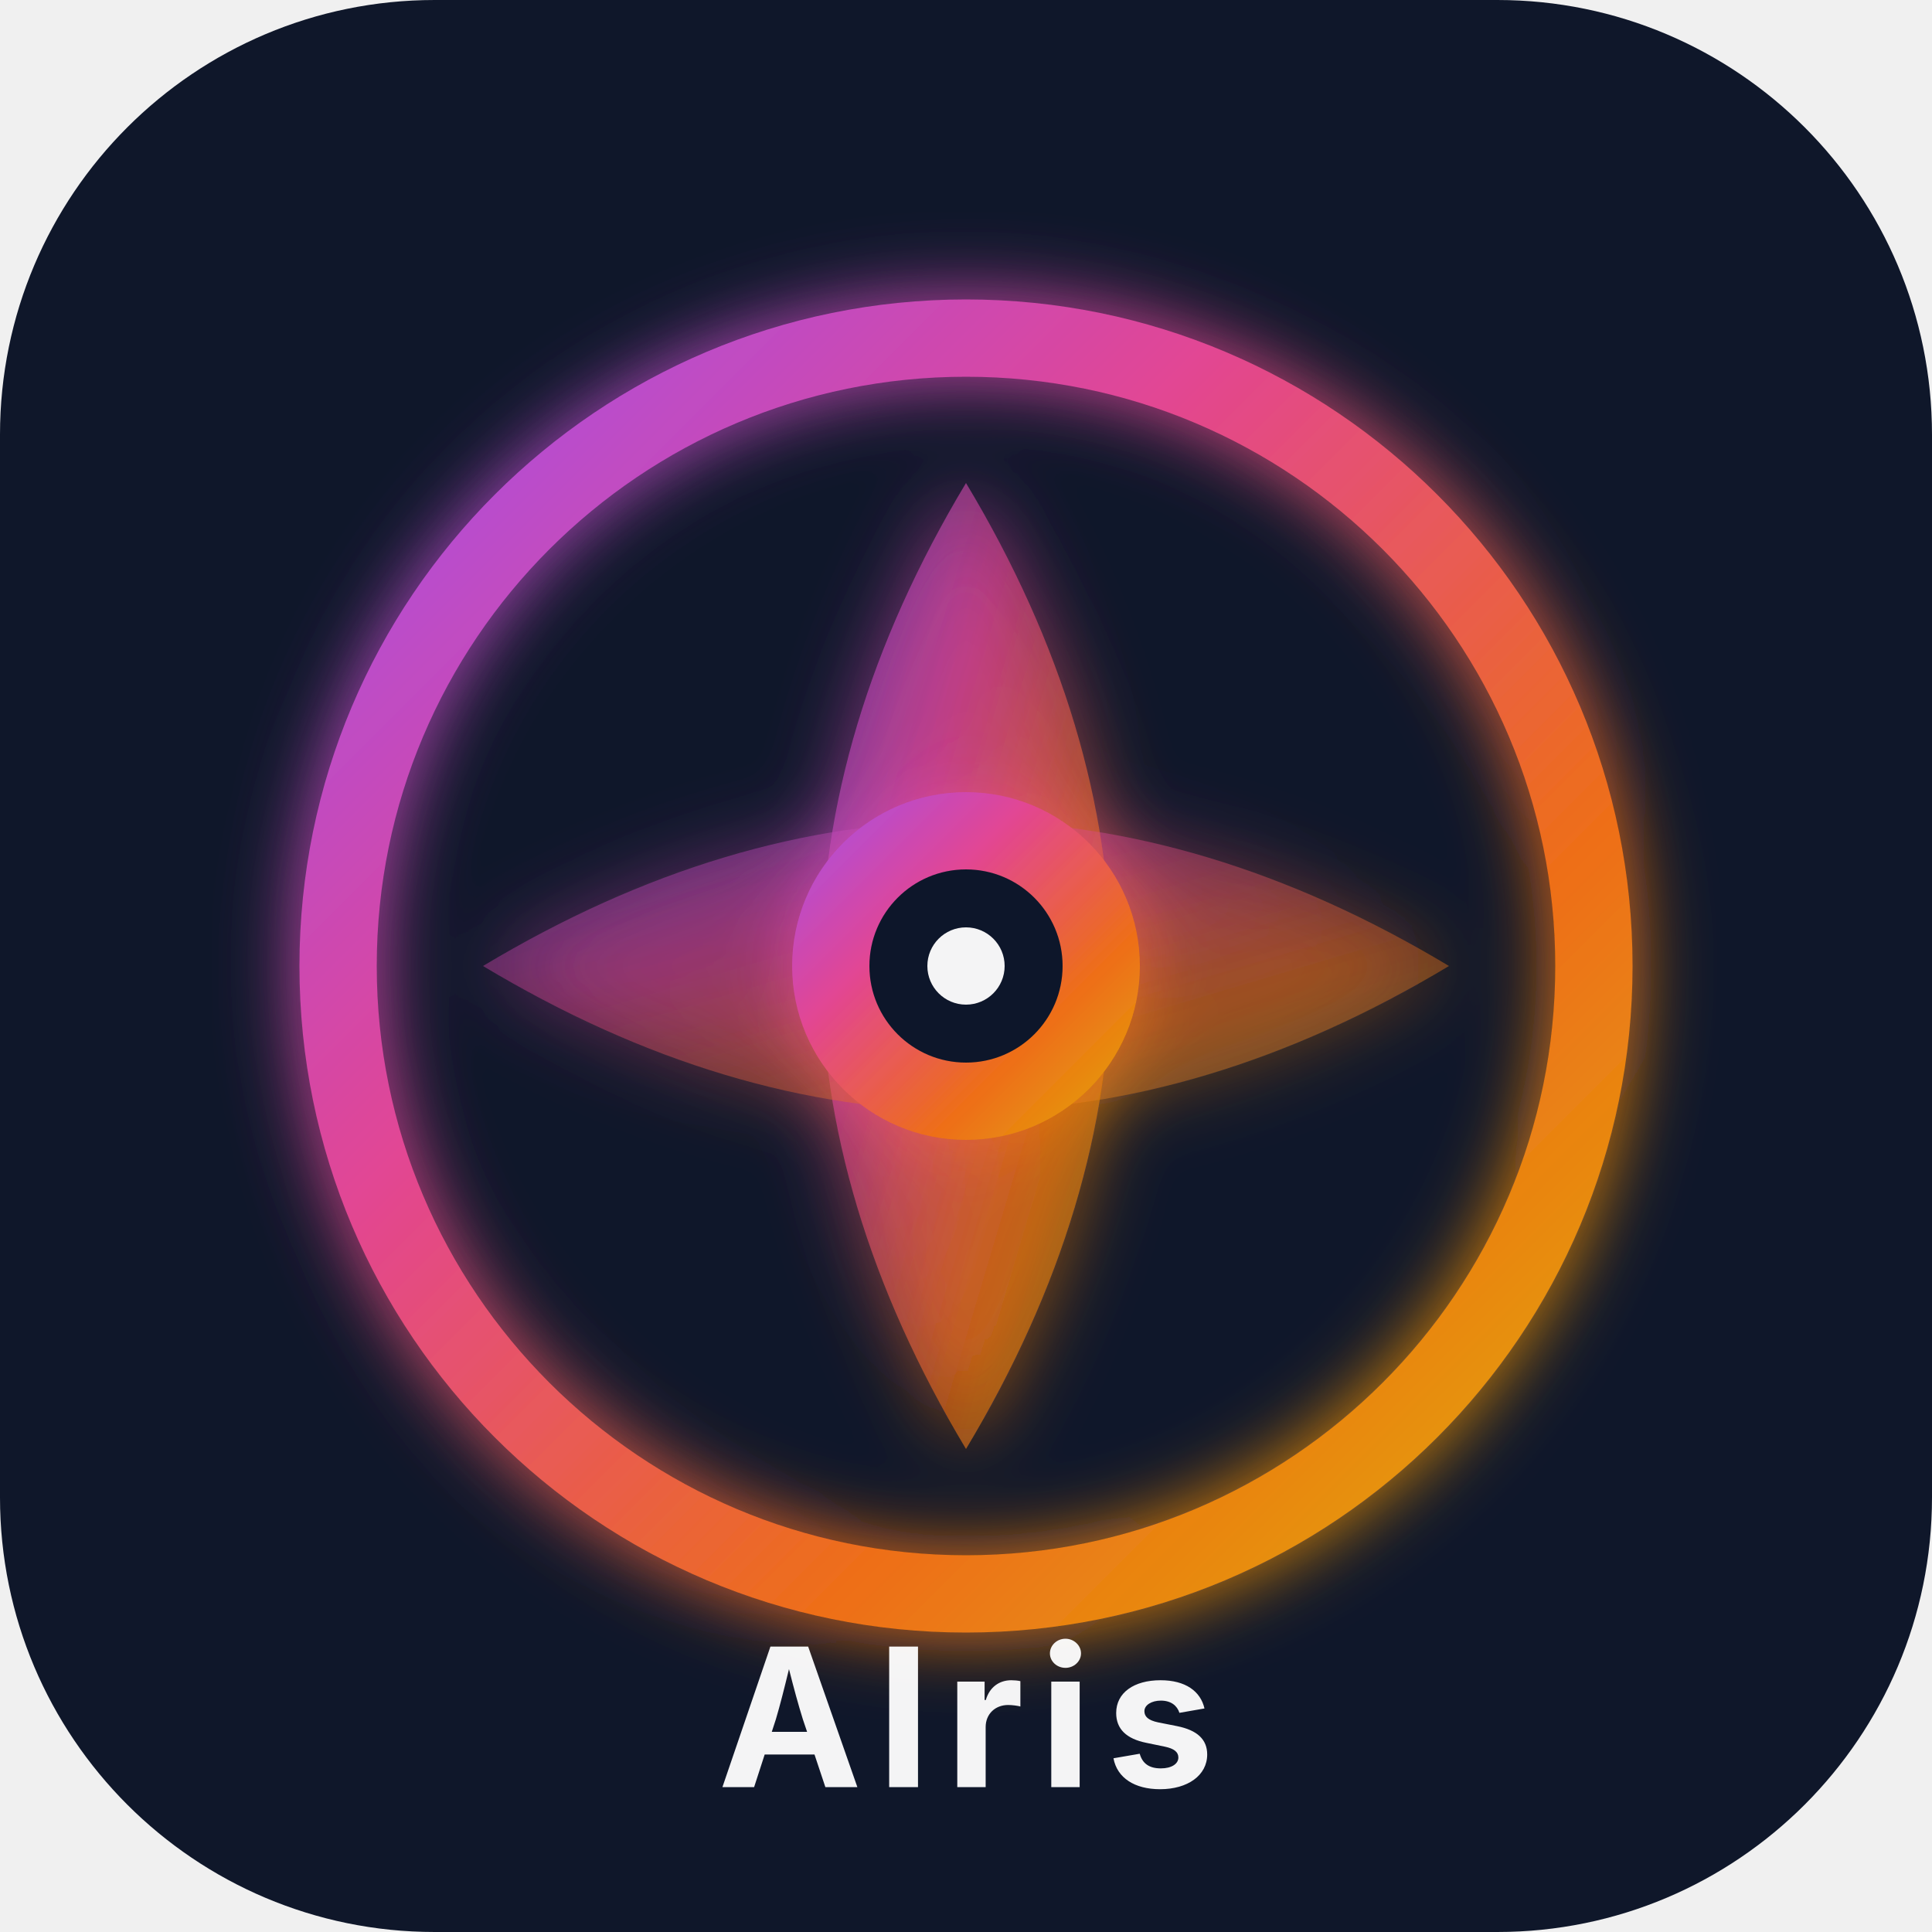
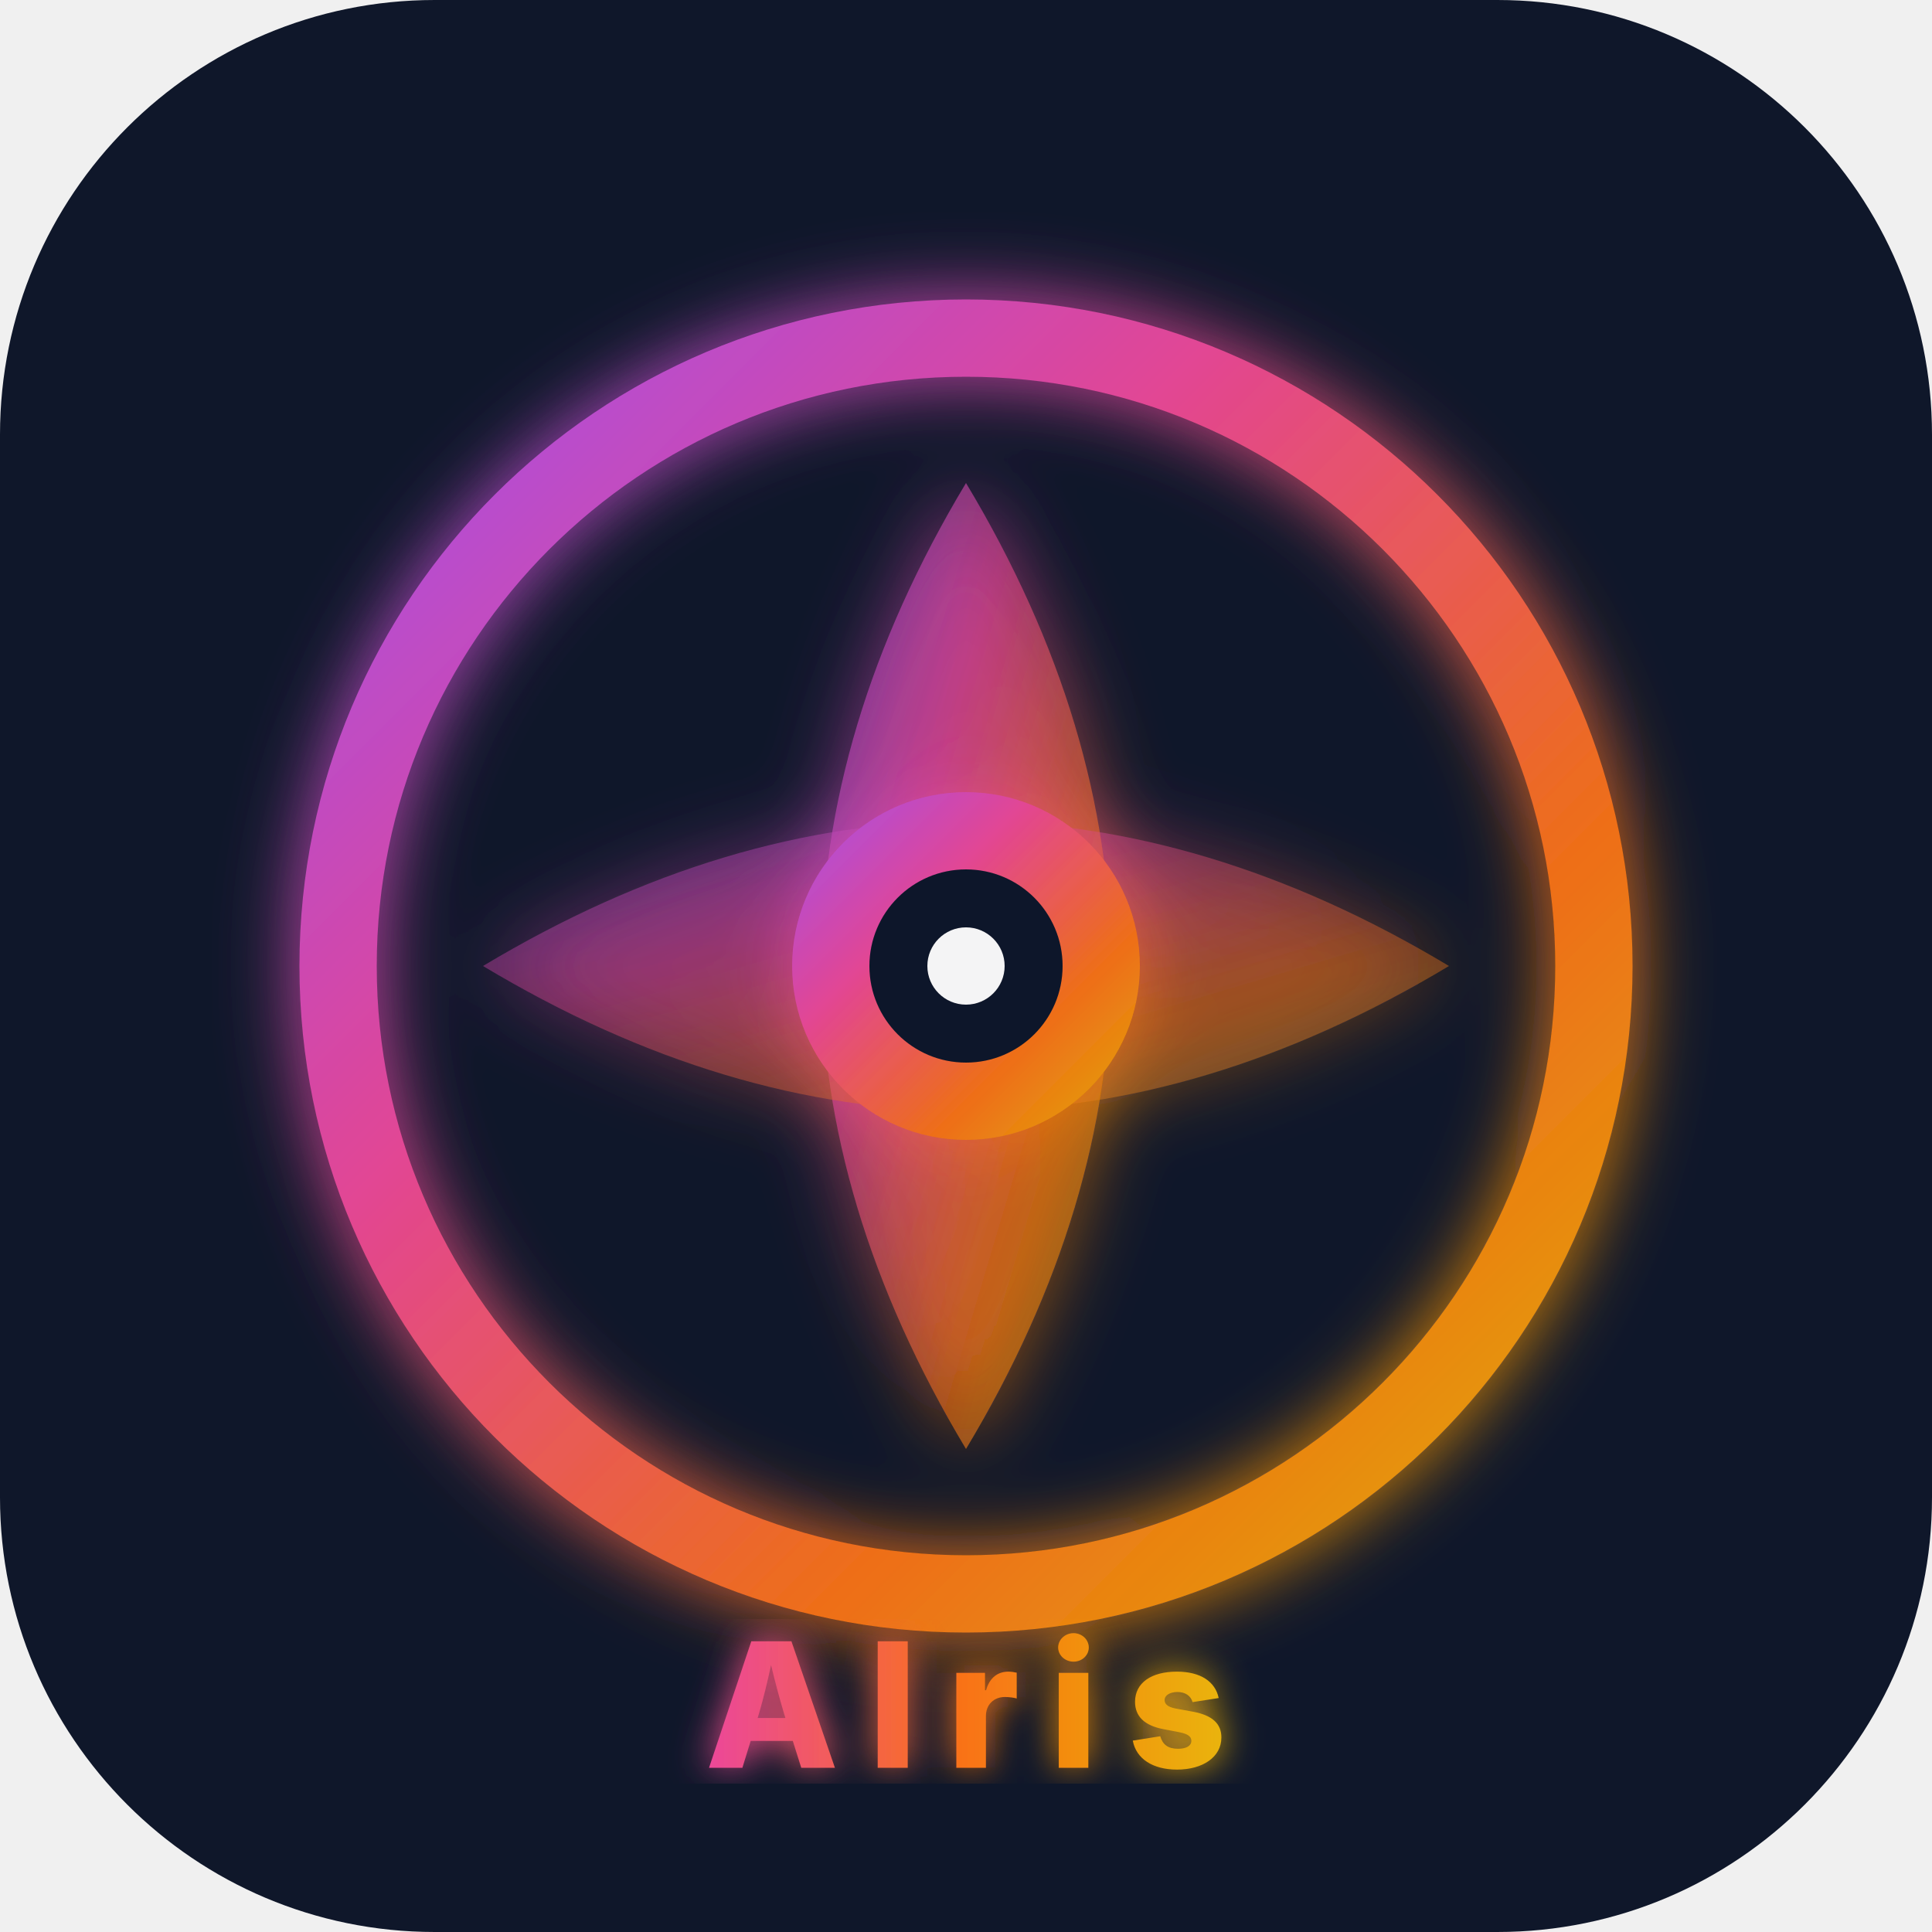
<svg xmlns="http://www.w3.org/2000/svg" viewBox="0 0 200 200">
  <defs>
    <linearGradient id="mainGrad" x1="0%" y1="0%" x2="100%" y2="100%">
      <stop offset="0%" style="stop-color:#a855f7" />
      <stop offset="35%" style="stop-color:#ec4899" />
      <stop offset="70%" style="stop-color:#f97316" />
      <stop offset="100%" style="stop-color:#eab308" />
    </linearGradient>
+     <linearGradient id="textGrad" x1="0%" y1="0%" x2="100%" y2="0%">
+       <stop offset="0%" style="stop-color:#ec4899" />
+       <stop offset="50%" style="stop-color:#f97316" />
+       <stop offset="100%" style="stop-color:#eab308" />
+     </linearGradient>
    <filter id="glow">
      <feGaussianBlur stdDeviation="4" result="coloredBlur" />
+       <feMerge>
+         <feMergeNode in="coloredBlur" />
+         <feMergeNode in="SourceGraphic" />
+       </feMerge>
+     </filter>
+     <filter id="textGlow">
+       <feGaussianBlur stdDeviation="2" result="coloredBlur" />
      <feMerge>
        <feMergeNode in="coloredBlur" />
        <feMergeNode in="SourceGraphic" />
      </feMerge>
    </filter>
  </defs>
  <rect width="200" height="200" rx="45" fill="#0f172a" />
  <g filter="url(#glow)" opacity="0.95">
    <circle cx="100" cy="100" r="65" fill="none" stroke="url(#mainGrad)" stroke-width="8" />
    <path d="M 100 50 Q 130 100 100 150 Q 70 100 100 50" fill="url(#mainGrad)" opacity="0.6" />
    <path d="M 150 100 Q 100 130 50 100 Q 100 70 150 100" fill="url(#mainGrad)" opacity="0.4" />
    <circle cx="100" cy="100" r="18" fill="url(#mainGrad)" />
    <circle cx="100" cy="100" r="10" fill="#0f172a" />
    <circle cx="100" cy="100" r="4" fill="#ffffff" />
  </g>
-   <text x="100" y="185" font-family="system-ui, -apple-system, sans-serif" font-size="20" font-weight="700" fill="#ffffff" fill-opacity="0.95" text-anchor="middle" letter-spacing="1.5">AIris</text>
+   <text x="100" y="183" font-family="system-ui, -apple-system, sans-serif" font-size="18" font-weight="800" fill="url(#textGrad)" text-anchor="middle" letter-spacing="3" filter="url(#textGlow)">AIris</text>
</svg>
